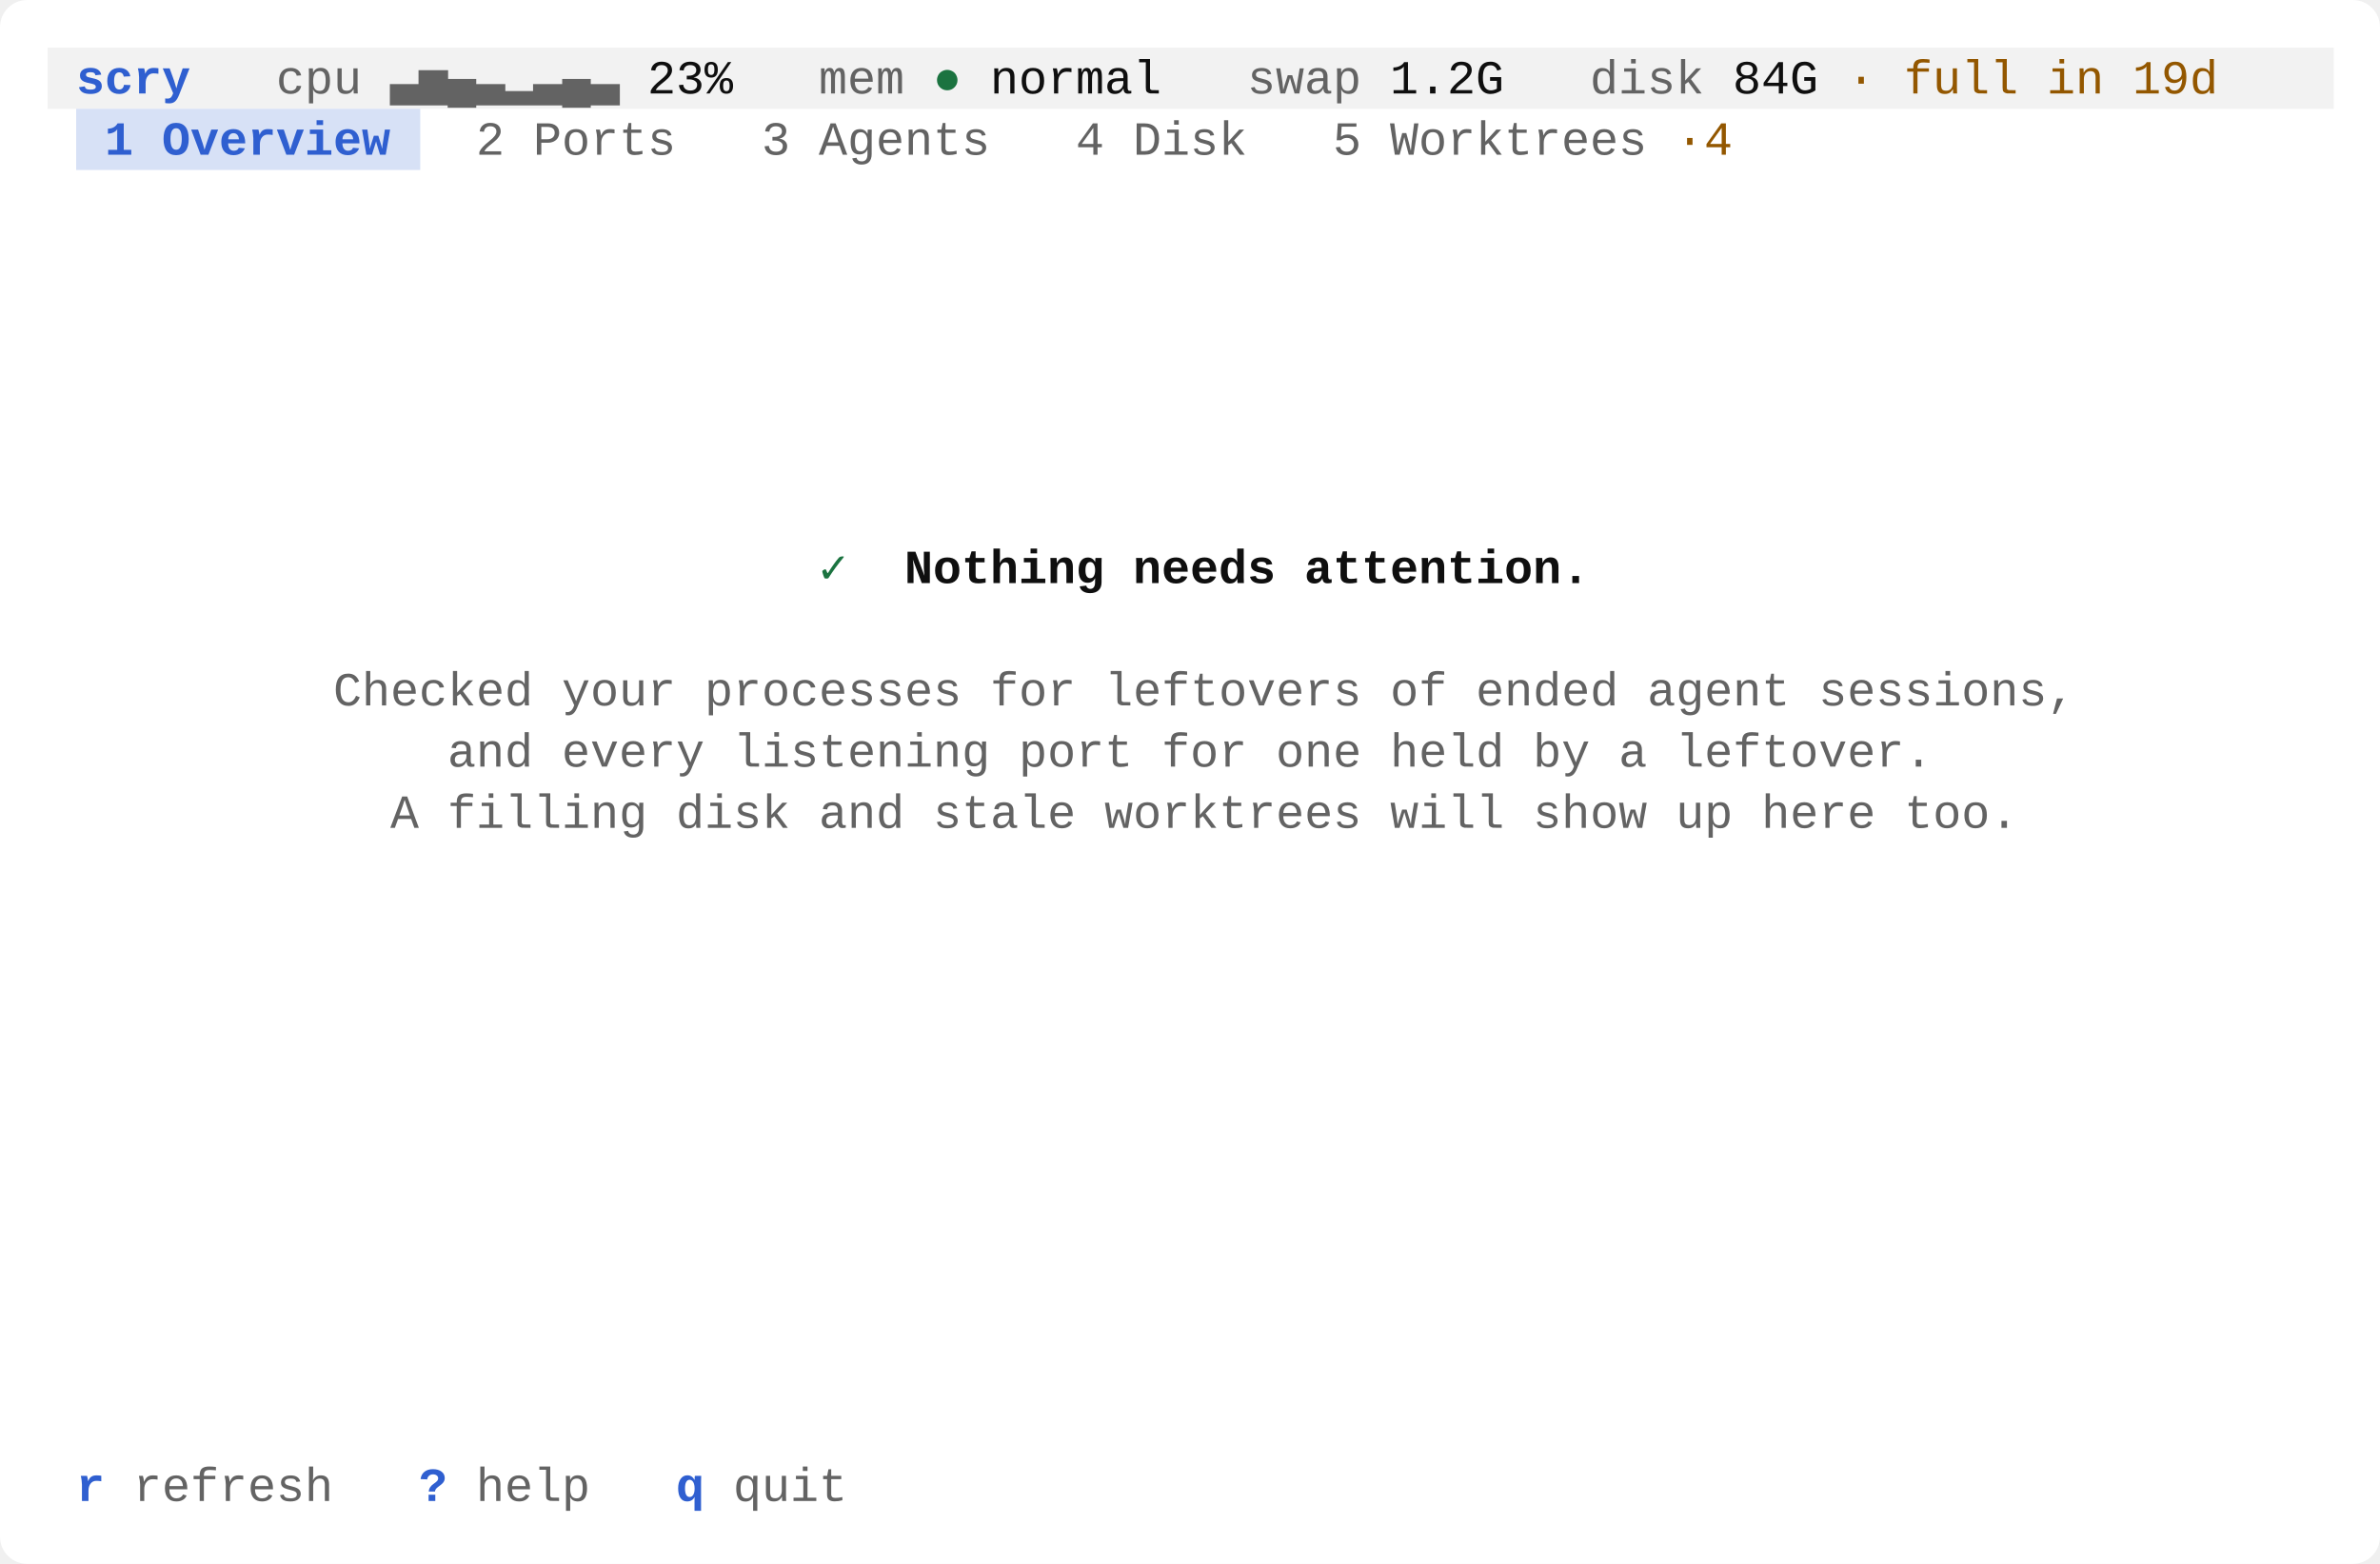
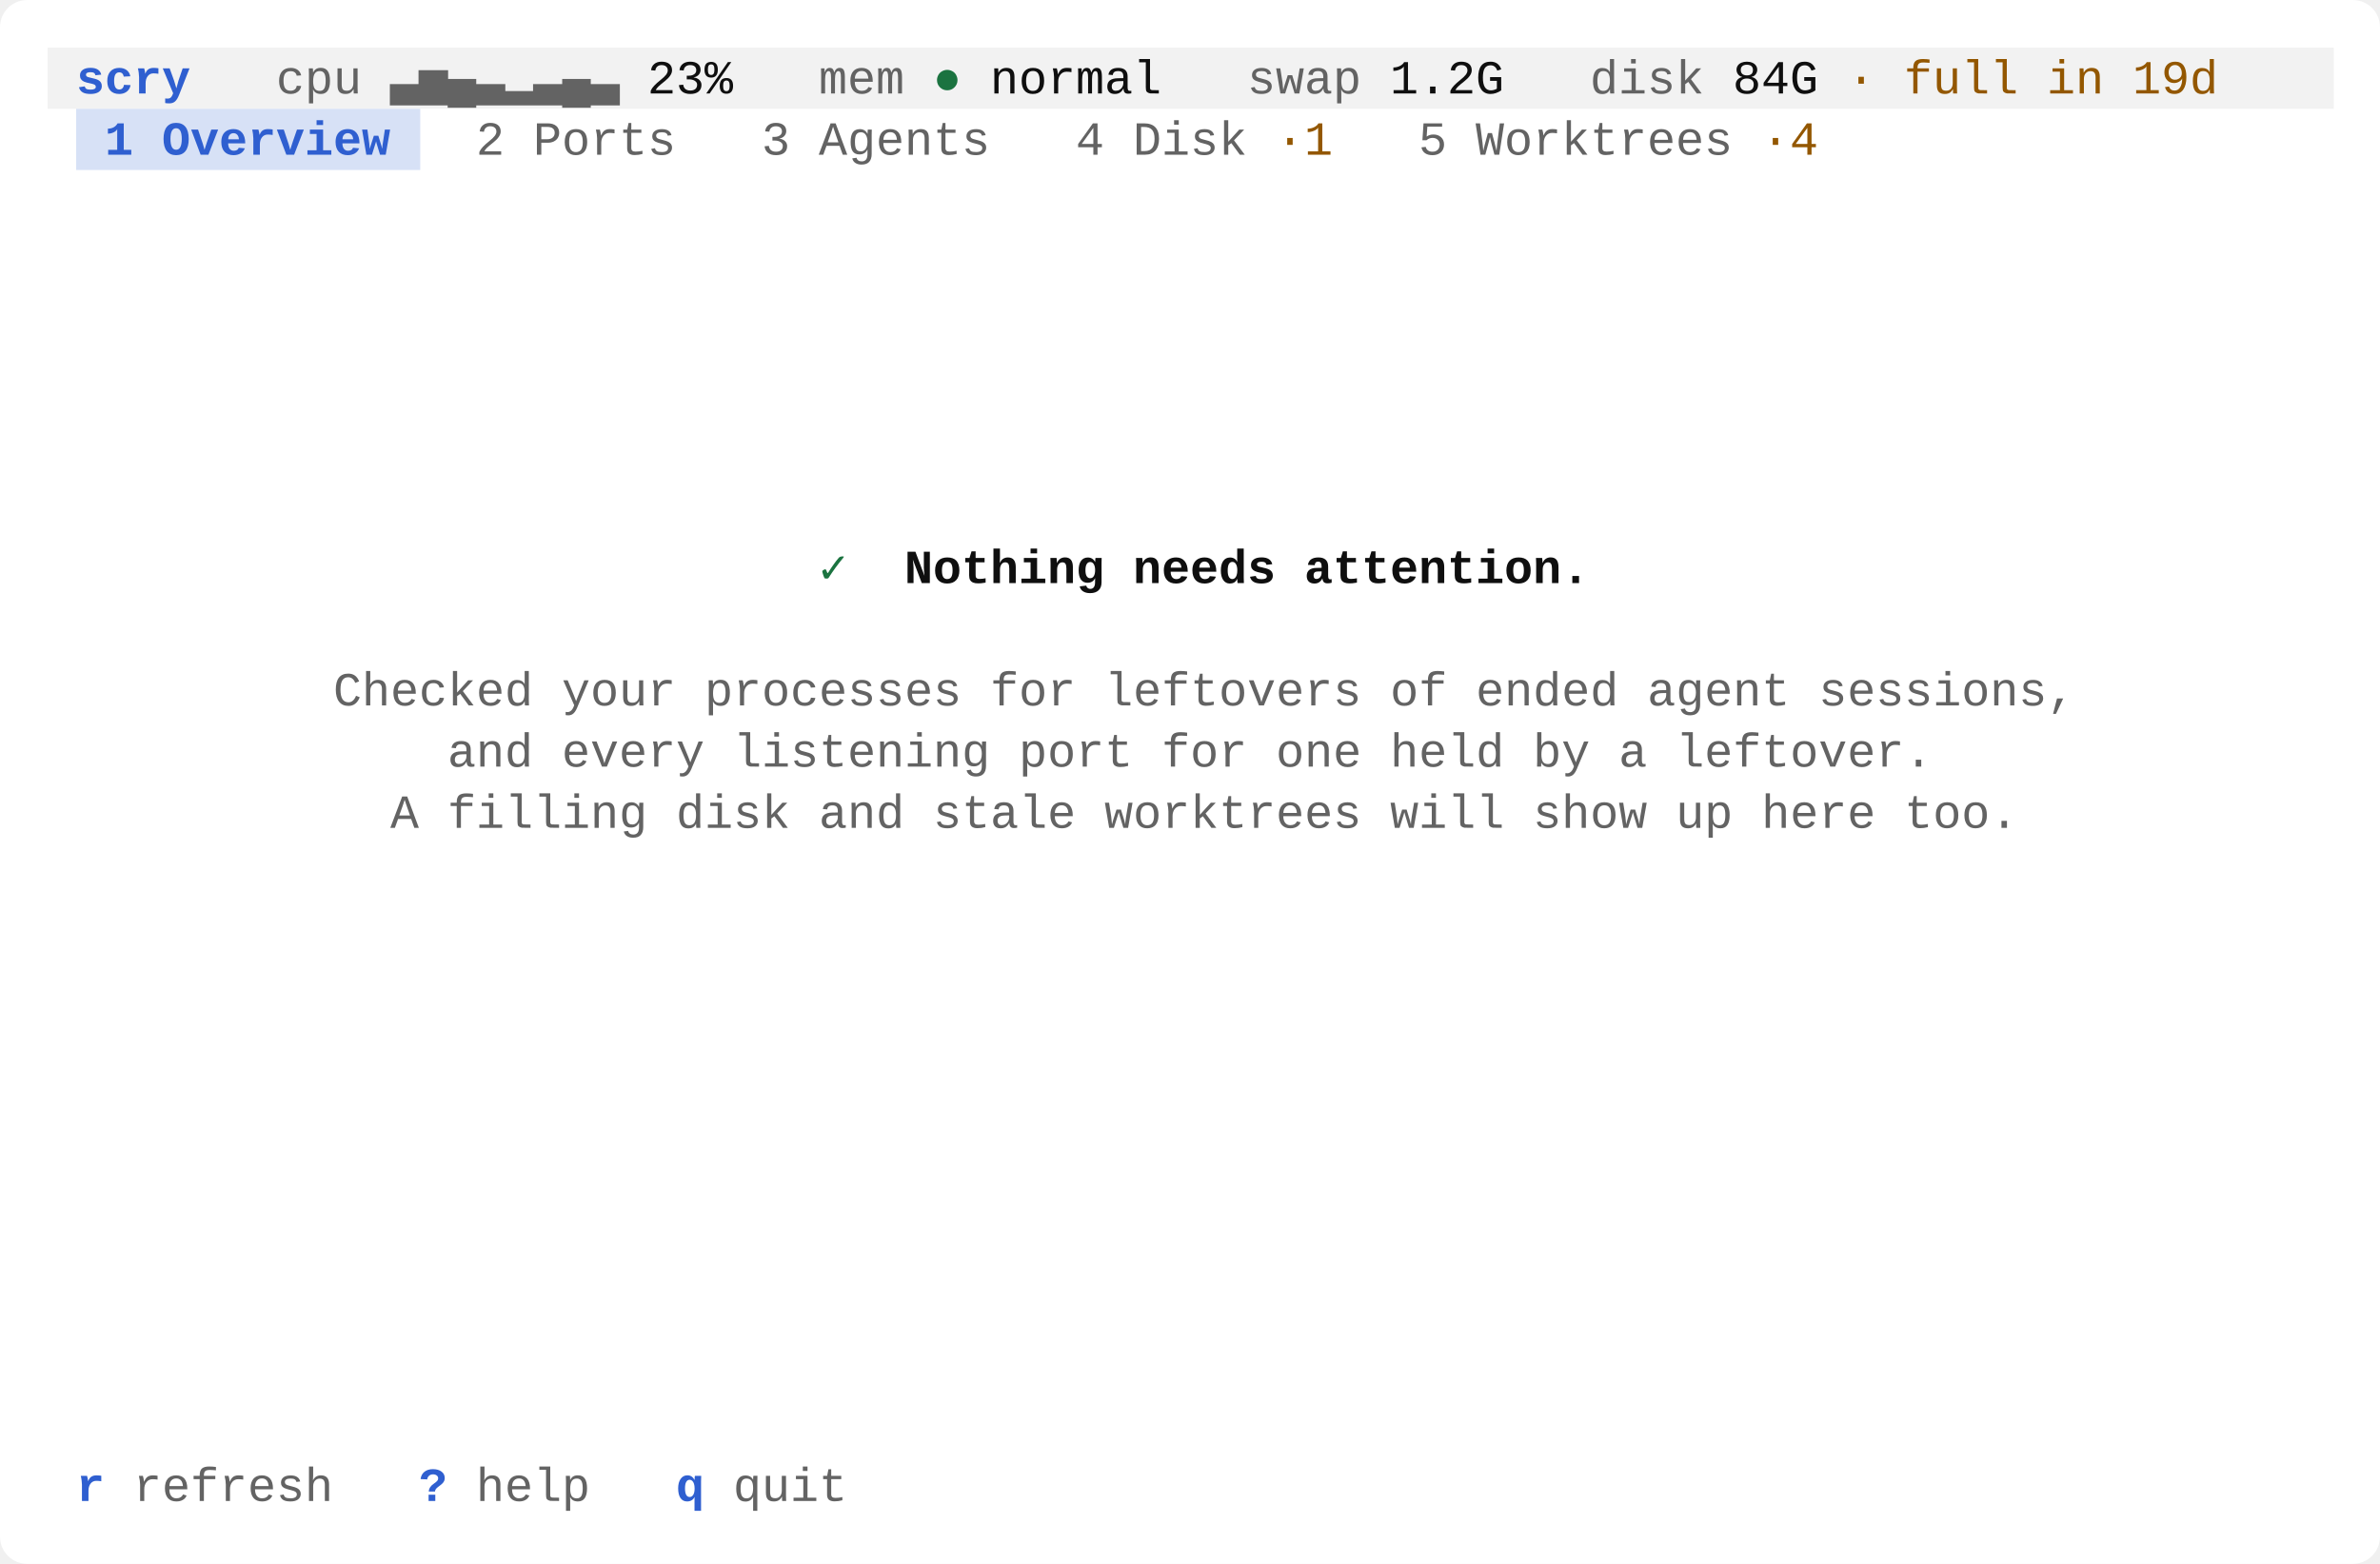
<svg xmlns="http://www.w3.org/2000/svg" width="700" height="460" viewBox="0 0 700 460">
  <style>text{font-family:ui-monospace,SFMono-Regular,"SF Mono",Menlo,Consolas,"Liberation Mono","DejaVu Sans Mono",monospace;font-size:14px;white-space:pre}</style>
  <rect width="700" height="460" rx="8" fill="#ffffff" />
  <g transform="translate(14 14)">
    <rect x="0.0" y="0" width="672.4" height="18" fill="#f2f2f2" />
    <text x="8.4" y="13.5" fill="#2f5fd0" textLength="33.6" lengthAdjust="spacingAndGlyphs" xml:space="preserve" font-weight="700">scry</text>
    <text x="67.2" y="13.5" fill="#636363" textLength="100.8" lengthAdjust="spacingAndGlyphs" xml:space="preserve">cpu ▃▅▄▃▂▃▄▃</text>
    <text x="176.4" y="13.5" fill="#0f0f0f" textLength="25.2" lengthAdjust="spacingAndGlyphs" xml:space="preserve">23%</text>
    <text x="226.8" y="13.5" fill="#636363" textLength="25.2" lengthAdjust="spacingAndGlyphs" xml:space="preserve">mem</text>
    <text x="260.4" y="13.5" fill="#1b7340" textLength="8.4" lengthAdjust="spacingAndGlyphs" xml:space="preserve">●</text>
    <text x="277.2" y="13.5" fill="#0f0f0f" textLength="50.4" lengthAdjust="spacingAndGlyphs" xml:space="preserve">normal</text>
    <text x="352.8" y="13.5" fill="#636363" textLength="33.6" lengthAdjust="spacingAndGlyphs" xml:space="preserve">swap</text>
    <text x="394.8" y="13.5" fill="#0f0f0f" textLength="33.6" lengthAdjust="spacingAndGlyphs" xml:space="preserve">1.2G</text>
    <text x="453.6" y="13.5" fill="#636363" textLength="33.6" lengthAdjust="spacingAndGlyphs" xml:space="preserve">disk</text>
    <text x="495.6" y="13.5" fill="#0f0f0f" textLength="25.2" lengthAdjust="spacingAndGlyphs" xml:space="preserve">84G</text>
    <text x="529.2" y="13.5" fill="#935700" textLength="109.2" lengthAdjust="spacingAndGlyphs" xml:space="preserve">· full in 19d</text>
    <rect x="8.4" y="18" width="101.2" height="18" fill="#d7e1f6" />
    <text x="16.8" y="31.5" fill="#2f5fd0" textLength="84.0" lengthAdjust="spacingAndGlyphs" xml:space="preserve" font-weight="700">1 Overview</text>
    <text x="126.0" y="31.5" fill="#636363" textLength="58.8" lengthAdjust="spacingAndGlyphs" xml:space="preserve">2 Ports</text>
    <text x="210.0" y="31.5" fill="#636363" textLength="67.2" lengthAdjust="spacingAndGlyphs" xml:space="preserve">3 Agents</text>
    <text x="302.4" y="31.5" fill="#636363" textLength="50.4" lengthAdjust="spacingAndGlyphs" xml:space="preserve">4 Disk</text>
-     <text x="378.0" y="31.5" fill="#636363" textLength="92.4" lengthAdjust="spacingAndGlyphs" xml:space="preserve">5 Worktrees</text>
-     <text x="478.8" y="31.5" fill="#935700" textLength="16.8" lengthAdjust="spacingAndGlyphs" xml:space="preserve">·4</text>
+     <text x="361.2" y="31.5" fill="#935700" textLength="16.8" lengthAdjust="spacingAndGlyphs" xml:space="preserve">·1</text>
+     <text x="403.2" y="31.5" fill="#636363" textLength="92.4" lengthAdjust="spacingAndGlyphs" xml:space="preserve">5 Worktrees</text>
+     <text x="504.0" y="31.5" fill="#935700" textLength="16.8" lengthAdjust="spacingAndGlyphs" xml:space="preserve">·4</text>
    <text x="226.8" y="157.5" fill="#1b7340" textLength="8.4" lengthAdjust="spacingAndGlyphs" xml:space="preserve">✓</text>
    <text x="252.0" y="157.5" fill="#0f0f0f" textLength="201.6" lengthAdjust="spacingAndGlyphs" xml:space="preserve" font-weight="700">Nothing needs attention.</text>
    <text x="84.0" y="193.5" fill="#636363" textLength="512.4" lengthAdjust="spacingAndGlyphs" xml:space="preserve">Checked your processes for leftovers of ended agent sessions,</text>
    <text x="117.6" y="211.5" fill="#636363" textLength="436.8" lengthAdjust="spacingAndGlyphs" xml:space="preserve">and every listening port for one held by a leftover.</text>
    <text x="100.8" y="229.5" fill="#636363" textLength="478.8" lengthAdjust="spacingAndGlyphs" xml:space="preserve">A filling disk and stale worktrees will show up here too.</text>
    <text x="8.4" y="427.5" fill="#2f5fd0" textLength="8.4" lengthAdjust="spacingAndGlyphs" xml:space="preserve" font-weight="700">r</text>
    <text x="25.2" y="427.5" fill="#636363" textLength="58.8" lengthAdjust="spacingAndGlyphs" xml:space="preserve">refresh</text>
    <text x="109.2" y="427.5" fill="#2f5fd0" textLength="8.4" lengthAdjust="spacingAndGlyphs" xml:space="preserve" font-weight="700">?</text>
    <text x="126.0" y="427.5" fill="#636363" textLength="33.6" lengthAdjust="spacingAndGlyphs" xml:space="preserve">help</text>
    <text x="184.8" y="427.5" fill="#2f5fd0" textLength="8.4" lengthAdjust="spacingAndGlyphs" xml:space="preserve" font-weight="700">q</text>
    <text x="201.6" y="427.5" fill="#636363" textLength="33.6" lengthAdjust="spacingAndGlyphs" xml:space="preserve">quit</text>
  </g>
</svg>
